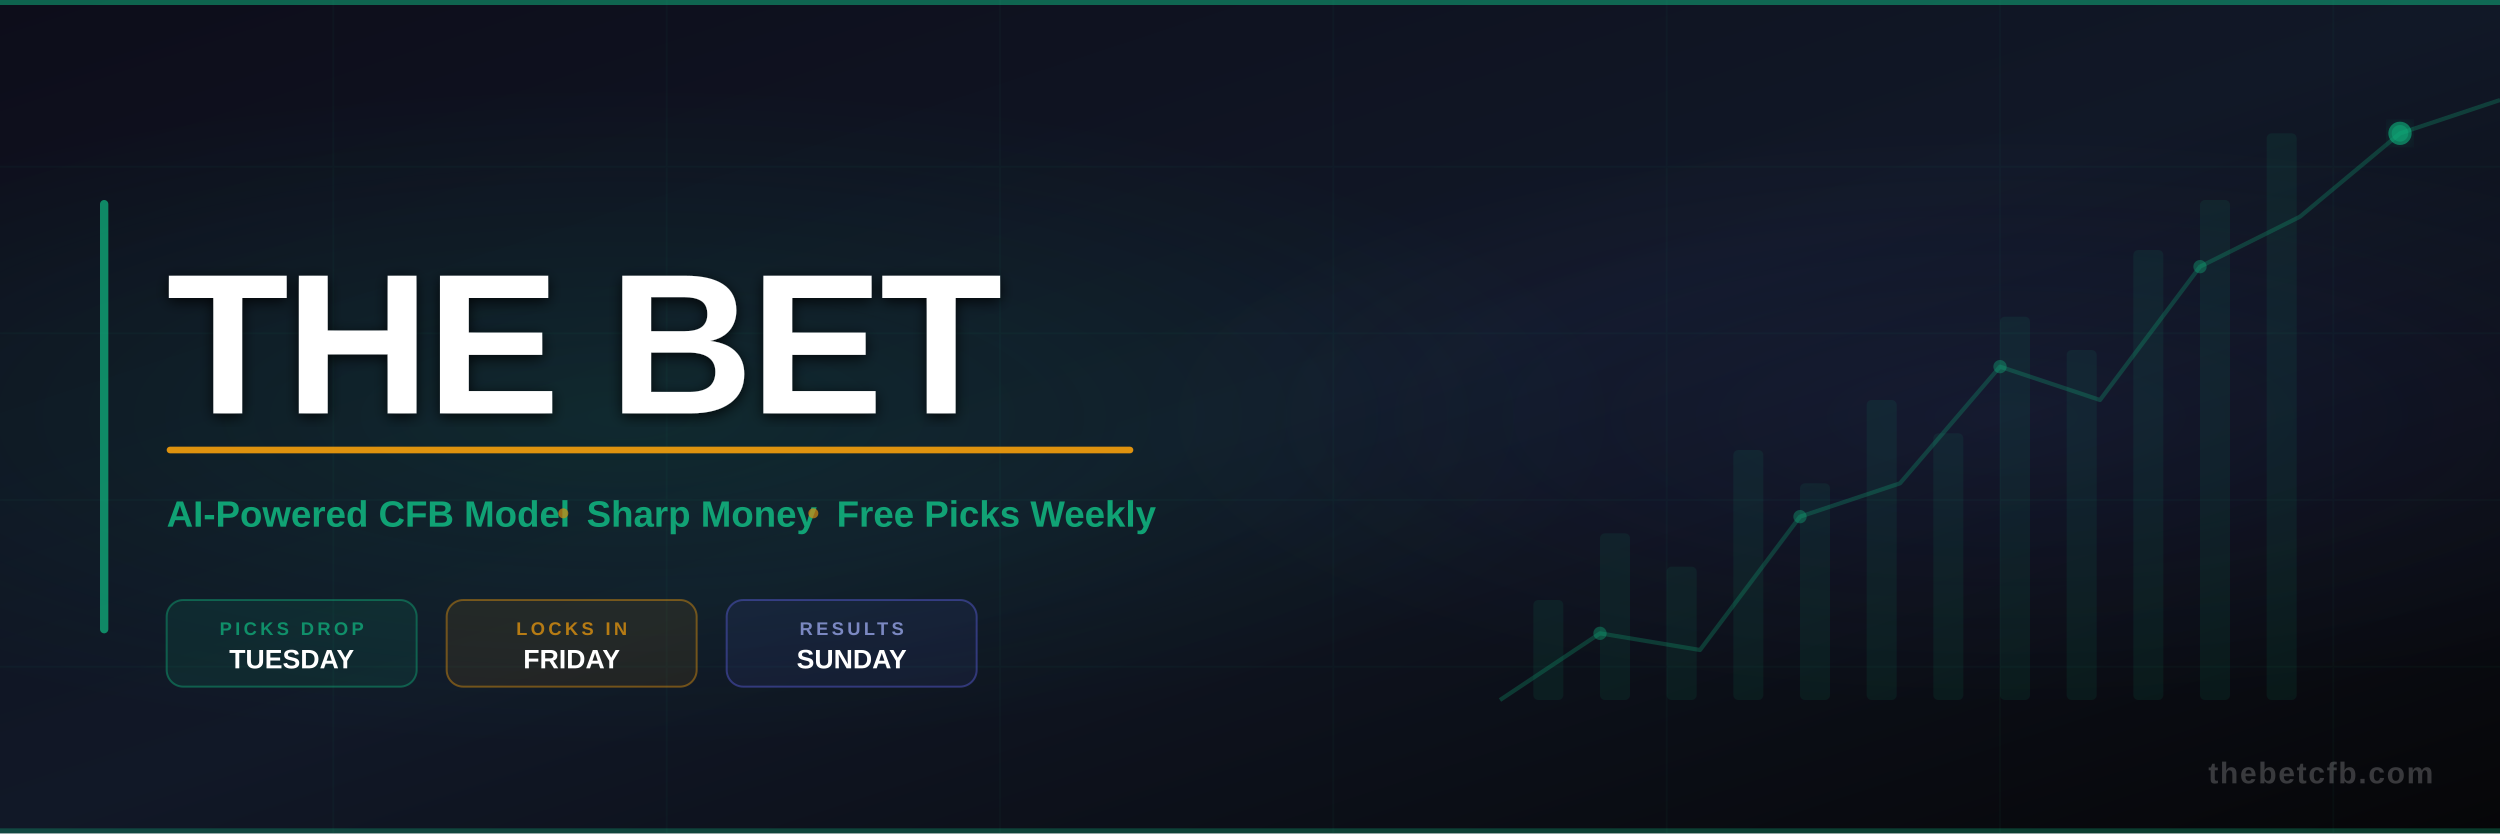
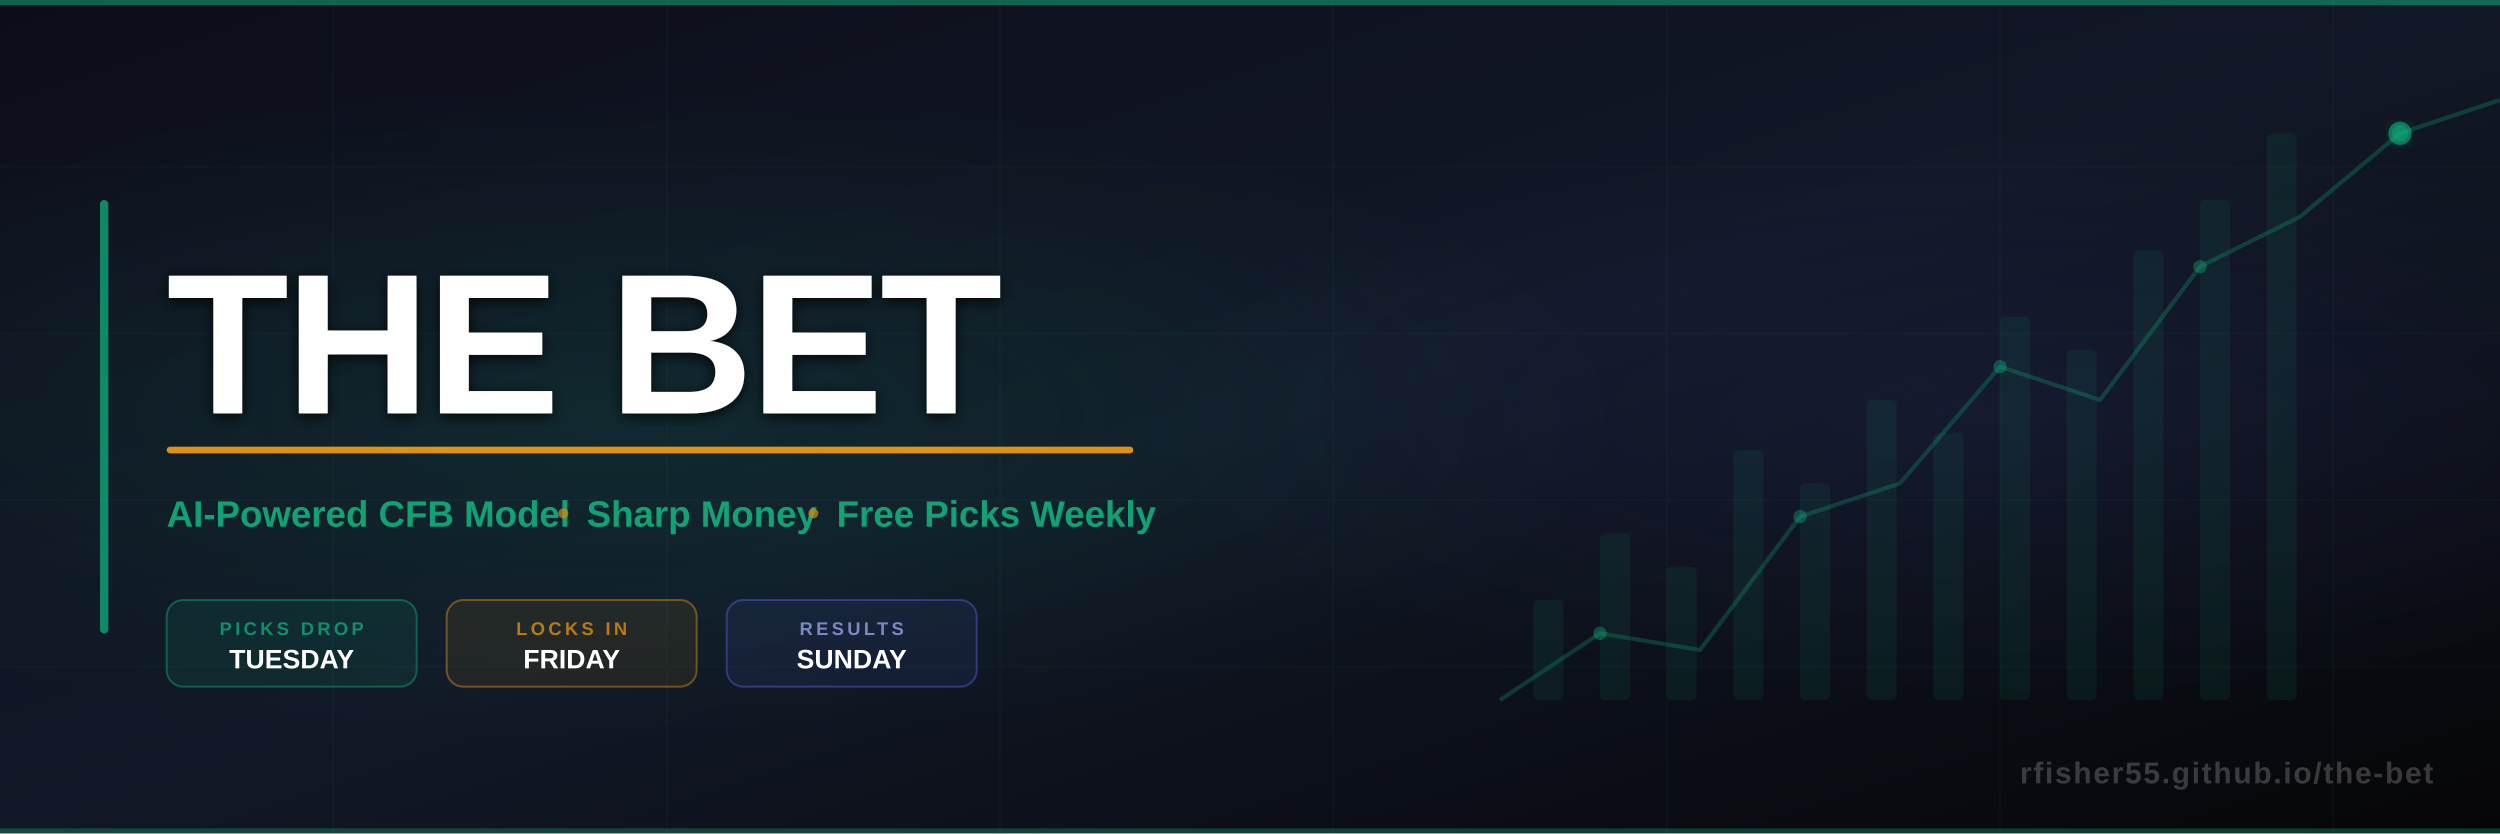
<svg xmlns="http://www.w3.org/2000/svg" viewBox="0 0 1500 500" width="1500" height="500">
  <defs>
    <linearGradient id="bg" x1="0%" y1="0%" x2="100%" y2="100%">
      <stop offset="0%" stop-color="#0d0d1a" />
      <stop offset="50%" stop-color="#111827" />
      <stop offset="100%" stop-color="#060608" />
    </linearGradient>
    <radialGradient id="glow1" cx="25%" cy="50%" r="40%">
      <stop offset="0%" stop-color="#10b981" stop-opacity="0.12" />
      <stop offset="100%" stop-color="#10b981" stop-opacity="0" />
    </radialGradient>
    <radialGradient id="glow2" cx="80%" cy="50%" r="35%">
      <stop offset="0%" stop-color="#6366f1" stop-opacity="0.08" />
      <stop offset="100%" stop-color="#6366f1" stop-opacity="0" />
    </radialGradient>
    <filter id="blur">
      <feGaussianBlur stdDeviation="1.5" />
    </filter>
    <filter id="glow">
      <feDropShadow dx="0" dy="0" stdDeviation="8" flood-color="#10b981" flood-opacity="0.6" />
    </filter>
    <filter id="textshadow">
      <feDropShadow dx="0" dy="2" stdDeviation="4" flood-color="#000" flood-opacity="0.8" />
    </filter>
  </defs>
  <rect width="1500" height="500" fill="url(#bg)" />
  <rect width="1500" height="500" fill="url(#glow1)" />
  <rect width="1500" height="500" fill="url(#glow2)" />
  <g opacity="0.04" stroke="#10b981" stroke-width="1">
    <line x1="0" y1="100" x2="1500" y2="100" />
    <line x1="0" y1="200" x2="1500" y2="200" />
    <line x1="0" y1="300" x2="1500" y2="300" />
    <line x1="0" y1="400" x2="1500" y2="400" />
    <line x1="200" y1="0" x2="200" y2="500" />
    <line x1="400" y1="0" x2="400" y2="500" />
    <line x1="600" y1="0" x2="600" y2="500" />
    <line x1="800" y1="0" x2="800" y2="500" />
    <line x1="1000" y1="0" x2="1000" y2="500" />
    <line x1="1200" y1="0" x2="1200" y2="500" />
    <line x1="1400" y1="0" x2="1400" y2="500" />
  </g>
  <polyline points="900,420 960,380 1020,390 1080,310 1140,290 1200,220 1260,240 1320,160 1380,130 1440,80 1500,60" fill="none" stroke="#10b981" stroke-width="2.5" opacity="0.25" stroke-linejoin="round" />
  <g fill="#10b981" opacity="0.35">
    <circle cx="960" cy="380" r="4" />
    <circle cx="1080" cy="310" r="4" />
    <circle cx="1200" cy="220" r="4" />
    <circle cx="1320" cy="160" r="4" />
    <circle cx="1440" cy="80" r="5" />
  </g>
  <circle cx="1440" cy="80" r="7" fill="#10b981" opacity="0.6" filter="url(#glow)" />
  <g opacity="0.08" fill="#10b981">
    <rect x="920" y="360" width="18" height="60" rx="3" />
    <rect x="960" y="320" width="18" height="100" rx="3" />
    <rect x="1000" y="340" width="18" height="80" rx="3" />
    <rect x="1040" y="270" width="18" height="150" rx="3" />
    <rect x="1080" y="290" width="18" height="130" rx="3" />
    <rect x="1120" y="240" width="18" height="180" rx="3" />
    <rect x="1160" y="260" width="18" height="160" rx="3" />
    <rect x="1200" y="190" width="18" height="230" rx="3" />
    <rect x="1240" y="210" width="18" height="210" rx="3" />
    <rect x="1280" y="150" width="18" height="270" rx="3" />
    <rect x="1320" y="120" width="18" height="300" rx="3" />
    <rect x="1360" y="80" width="18" height="340" rx="3" />
  </g>
  <rect x="60" y="120" width="5" height="260" rx="2.5" fill="#10b981" opacity="0.7" />
  <text x="100" y="248" font-family="'Arial Black', 'Helvetica Neue', Arial, sans-serif" font-weight="900" font-size="120" letter-spacing="-2" fill="#ffffff" filter="url(#textshadow)">THE BET</text>
  <rect x="100" y="268" width="580" height="4" rx="2" fill="#f59e0b" opacity="0.9" />
  <g font-family="'Arial', Helvetica, sans-serif" font-weight="700" font-size="22" fill="#10b981" opacity="0.85">
    <text x="100" y="316">AI-Powered CFB Model</text>
    <circle cx="338" cy="308" r="3" fill="#f59e0b" opacity="0.7" />
    <text x="352" y="316">Sharp Money</text>
    <circle cx="488" cy="308" r="3" fill="#f59e0b" opacity="0.7" />
    <text x="502" y="316">Free Picks Weekly</text>
  </g>
  <g font-family="'Arial', Helvetica, sans-serif">
    <rect x="100" y="360" width="150" height="52" rx="10" fill="#10b981" fill-opacity="0.1" stroke="#10b981" stroke-width="1.2" stroke-opacity="0.4" />
    <text x="175" y="381" font-size="11" font-weight="700" letter-spacing="2" text-anchor="middle" fill="#10b981" opacity="0.7">PICKS DROP</text>
    <text x="175" y="401" font-size="16" font-weight="900" text-anchor="middle" fill="#ffffff">TUESDAY</text>
    <rect x="268" y="360" width="150" height="52" rx="10" fill="#f59e0b" fill-opacity="0.08" stroke="#f59e0b" stroke-width="1.2" stroke-opacity="0.4" />
    <text x="343" y="381" font-size="11" font-weight="700" letter-spacing="2" text-anchor="middle" fill="#f59e0b" opacity="0.7">LOCKS IN</text>
    <text x="343" y="401" font-size="16" font-weight="900" text-anchor="middle" fill="#ffffff">FRIDAY</text>
    <rect x="436" y="360" width="150" height="52" rx="10" fill="#6366f1" fill-opacity="0.08" stroke="#6366f1" stroke-width="1.2" stroke-opacity="0.4" />
    <text x="511" y="381" font-size="11" font-weight="700" letter-spacing="2" text-anchor="middle" fill="#a5b4fc" opacity="0.7">RESULTS</text>
    <text x="511" y="401" font-size="16" font-weight="900" text-anchor="middle" fill="#ffffff">SUNDAY</text>
  </g>
-   <text x="1460" y="470" font-family="'Arial', Helvetica, sans-serif" font-weight="700" font-size="18" letter-spacing="1" text-anchor="end" fill="#ffffff" opacity="0.2">thebetcfb.com</text>
+   <text x="1460" y="470" font-family="'Arial', Helvetica, sans-serif" font-weight="700" font-size="18" letter-spacing="1" text-anchor="end" fill="#ffffff" opacity="0.2">rfisher55.github.io/the-bet</text>
  <rect x="0" y="0" width="1500" height="3" fill="#10b981" opacity="0.5" />
  <rect x="0" y="497" width="1500" height="3" fill="#10b981" opacity="0.3" />
</svg>
